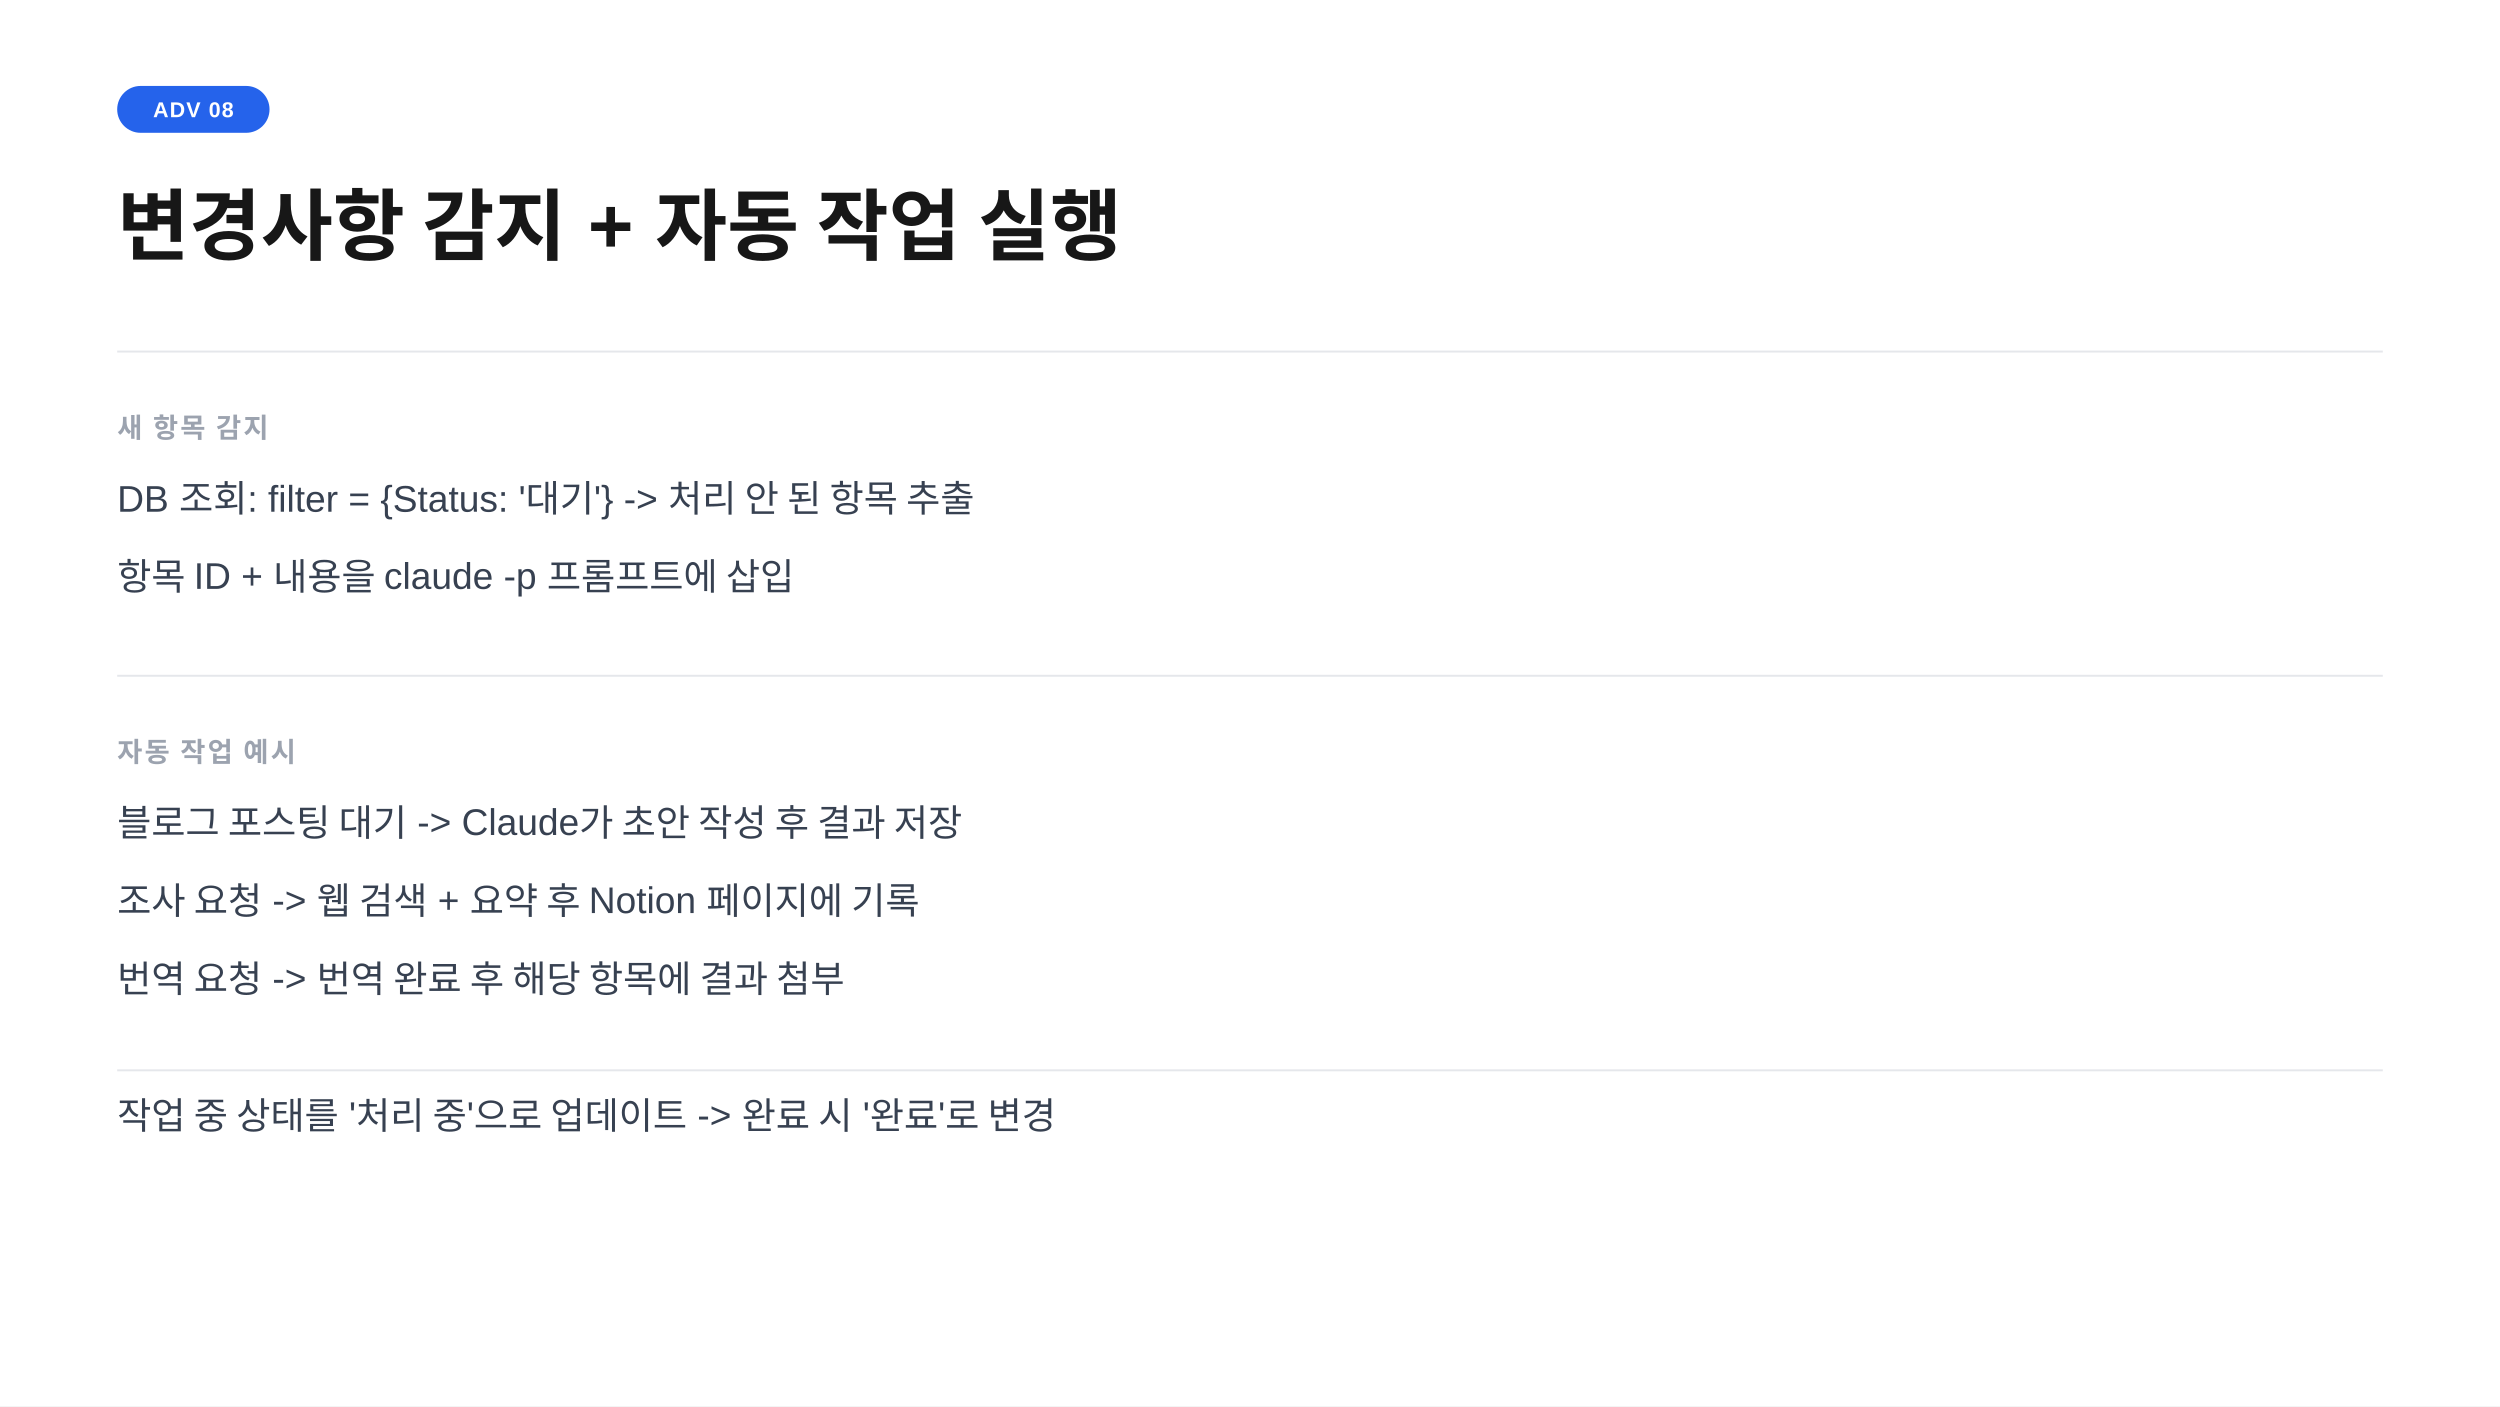
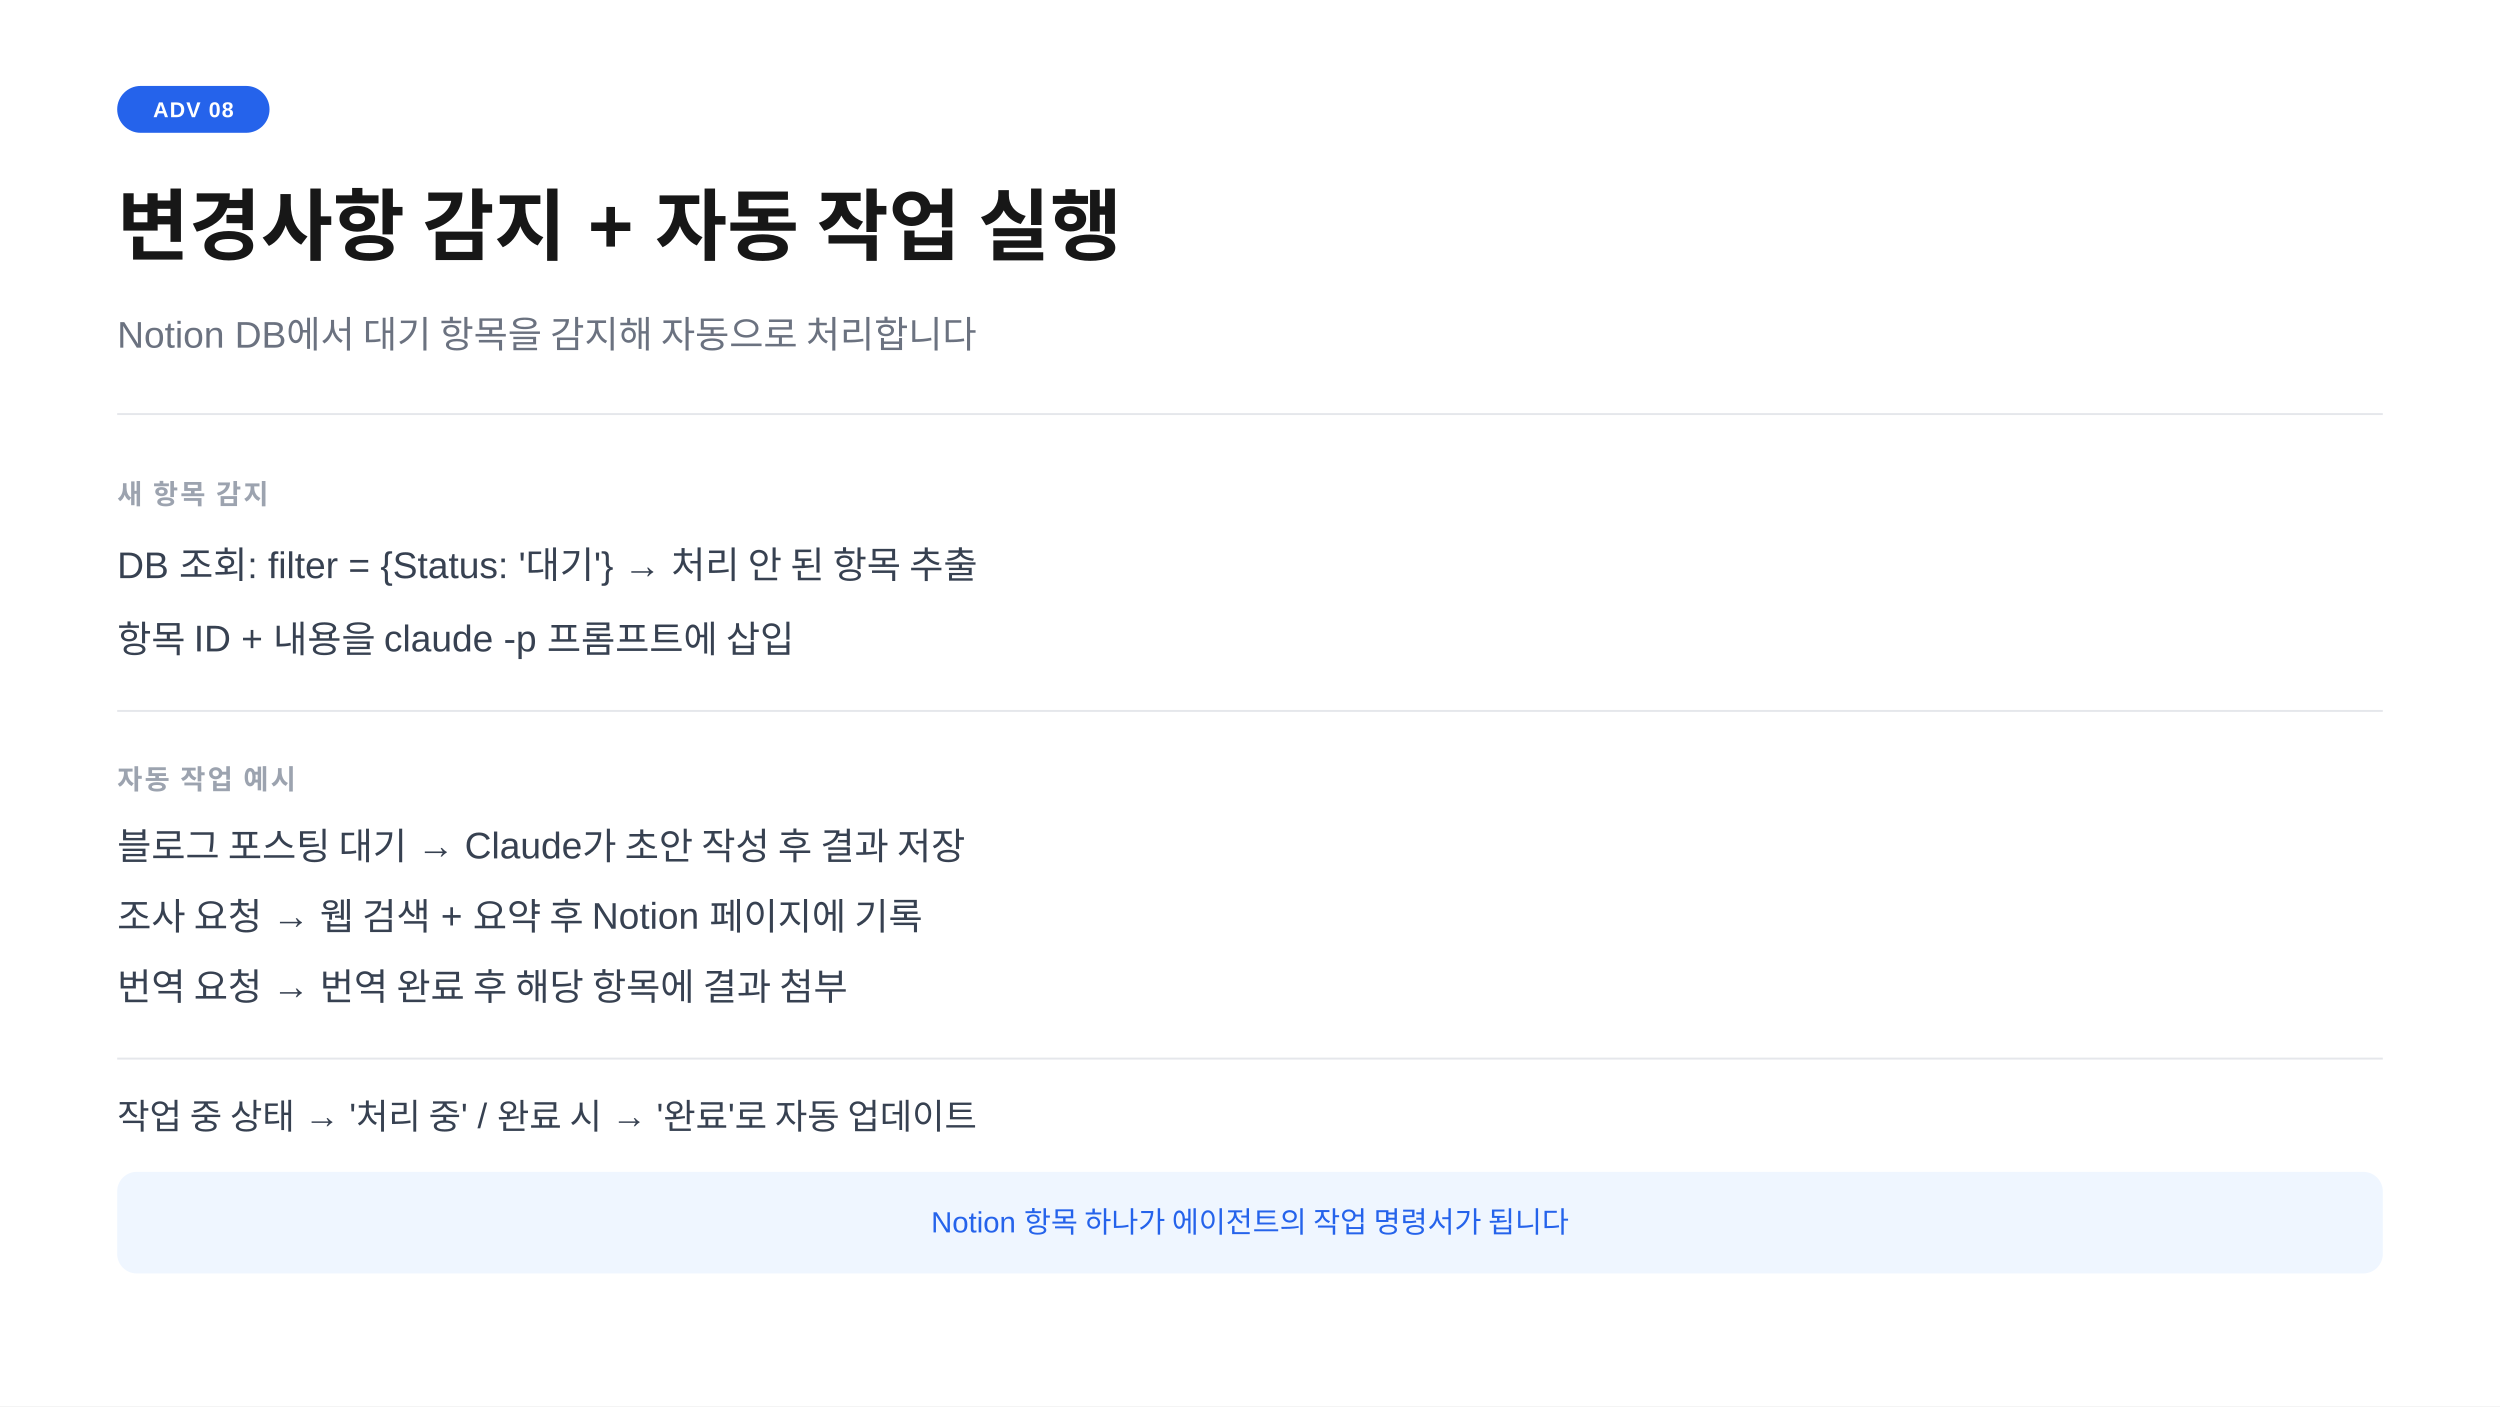
<svg xmlns="http://www.w3.org/2000/svg" width="1280" height="720" viewBox="0 0 1280 720">
  <rect width="1280" height="720" fill="#ffffff" />
  <rect x="60" y="44" width="78" height="24" rx="12" fill="#2563eb" />
  <text x="99" y="60" text-anchor="middle" font-family="-apple-system,BlinkMacSystemFont,'Segoe UI',Arial,sans-serif" font-size="11" font-weight="700" fill="#ffffff" letter-spacing="0.05em">ADV 08</text>
  <text x="60" y="130" font-family="-apple-system,BlinkMacSystemFont,'Segoe UI',Arial,sans-serif" font-size="40" font-weight="700" fill="#171717">변경사항 감지  +  자동 작업 실행</text>
-   <line x1="60" y1="180" x2="1220" y2="180" stroke="#e5e7eb" stroke-width="1" />
-   <text x="60" y="224" font-family="-apple-system,BlinkMacSystemFont,'Segoe UI',Arial,sans-serif" font-size="14" font-weight="600" fill="#9ca3af" letter-spacing="0.08em">새 항목 감지</text>
-   <text x="60" y="262" font-family="-apple-system,BlinkMacSystemFont,'Segoe UI',Arial,sans-serif" font-size="19" fill="#374151">DB 조회: filter = {Status: '대기'}  -&gt;  처리 안 된 항목 추출</text>
-   <text x="60" y="302" font-family="-apple-system,BlinkMacSystemFont,'Segoe UI',Arial,sans-serif" font-size="19" fill="#374151">항목 ID + 내용을 claude -p 프롬프트에 삽입</text>
-   <line x1="60" y1="346" x2="1220" y2="346" stroke="#e5e7eb" stroke-width="1" />
-   <text x="60" y="390" font-family="-apple-system,BlinkMacSystemFont,'Segoe UI',Arial,sans-serif" font-size="14" font-weight="600" fill="#9ca3af" letter-spacing="0.08em">자동 작업 예시</text>
-   <text x="60" y="428" font-family="-apple-system,BlinkMacSystemFont,'Segoe UI',Arial,sans-serif" font-size="19" fill="#374151">블로그 포스팅 대기  -&gt;  Claude가 초안 작성 후 결과 저장</text>
-   <text x="60" y="468" font-family="-apple-system,BlinkMacSystemFont,'Segoe UI',Arial,sans-serif" font-size="19" fill="#374151">조사 요청  -&gt;  웹 검색 + 요약 후 Notion 페이지에 기록</text>
-   <text x="60" y="508" font-family="-apple-system,BlinkMacSystemFont,'Segoe UI',Arial,sans-serif" font-size="19" fill="#374151">번역 요청  -&gt;  번역 완료 후 해당 항목에 결과 첨부</text>
-   <line x1="60" y1="548" x2="1220" y2="548" stroke="#e5e7eb" stroke-width="1" />
-   <text x="60" y="578" font-family="-apple-system,BlinkMacSystemFont,'Segoe UI',Arial,sans-serif" font-size="19" fill="#374151">작업 중 상태를 '처리 중'으로 업데이트  -&gt;  완료 시 '완료'로 변경</text>
+   <text x="60" y="178" font-family="-apple-system,BlinkMacSystemFont,'Segoe UI',Arial,sans-serif" font-size="19" fill="#6b7280">Notion DB에서 대기 항목을 감지해 자동으로 처리합니다</text>
+   <line x1="60" y1="212" x2="1220" y2="212" stroke="#e5e7eb" stroke-width="1" />
+   <text x="60" y="258" font-family="-apple-system,BlinkMacSystemFont,'Segoe UI',Arial,sans-serif" font-size="14" font-weight="600" fill="#9ca3af" letter-spacing="0.08em">새 항목 감지</text>
+   <text x="60" y="296" font-family="-apple-system,BlinkMacSystemFont,'Segoe UI',Arial,sans-serif" font-size="19" fill="#374151">DB 조회: filter = {Status: '대기'}  →  처리 안 된 항목 추출</text>
+   <text x="60" y="334" font-family="-apple-system,BlinkMacSystemFont,'Segoe UI',Arial,sans-serif" font-size="19" fill="#374151">항목 ID + 내용을 claude -p 프롬프트에 삽입</text>
+   <line x1="60" y1="364" x2="1220" y2="364" stroke="#e5e7eb" stroke-width="1" />
+   <text x="60" y="404" font-family="-apple-system,BlinkMacSystemFont,'Segoe UI',Arial,sans-serif" font-size="14" font-weight="600" fill="#9ca3af" letter-spacing="0.08em">자동 작업 예시</text>
+   <text x="60" y="440" font-family="-apple-system,BlinkMacSystemFont,'Segoe UI',Arial,sans-serif" font-size="19" fill="#374151">블로그 포스팅 대기  →  Claude가 초안 작성 후 결과 저장</text>
+   <text x="60" y="476" font-family="-apple-system,BlinkMacSystemFont,'Segoe UI',Arial,sans-serif" font-size="19" fill="#374151">조사 요청  →  웹 검색 + 요약 후 Notion 페이지에 기록</text>
+   <text x="60" y="512" font-family="-apple-system,BlinkMacSystemFont,'Segoe UI',Arial,sans-serif" font-size="19" fill="#374151">번역 요청  →  번역 완료 후 해당 항목에 결과 첨부</text>
+   <line x1="60" y1="542" x2="1220" y2="542" stroke="#e5e7eb" stroke-width="1" />
+   <text x="60" y="578" font-family="-apple-system,BlinkMacSystemFont,'Segoe UI',Arial,sans-serif" font-size="18" fill="#374151">작업 중 상태 → '처리 중'  /  완료 시 → '완료'로 자동 업데이트</text>
+   <rect x="60" y="600" width="1160" height="52" rx="10" fill="#eff6ff" />
+   <text x="640" y="631" text-anchor="middle" font-family="-apple-system,BlinkMacSystemFont,'Segoe UI',Arial,sans-serif" font-size="15" fill="#2563eb">Notion 항목 하나가 에이전트의 작업 명령서가 됩니다</text>
</svg>
